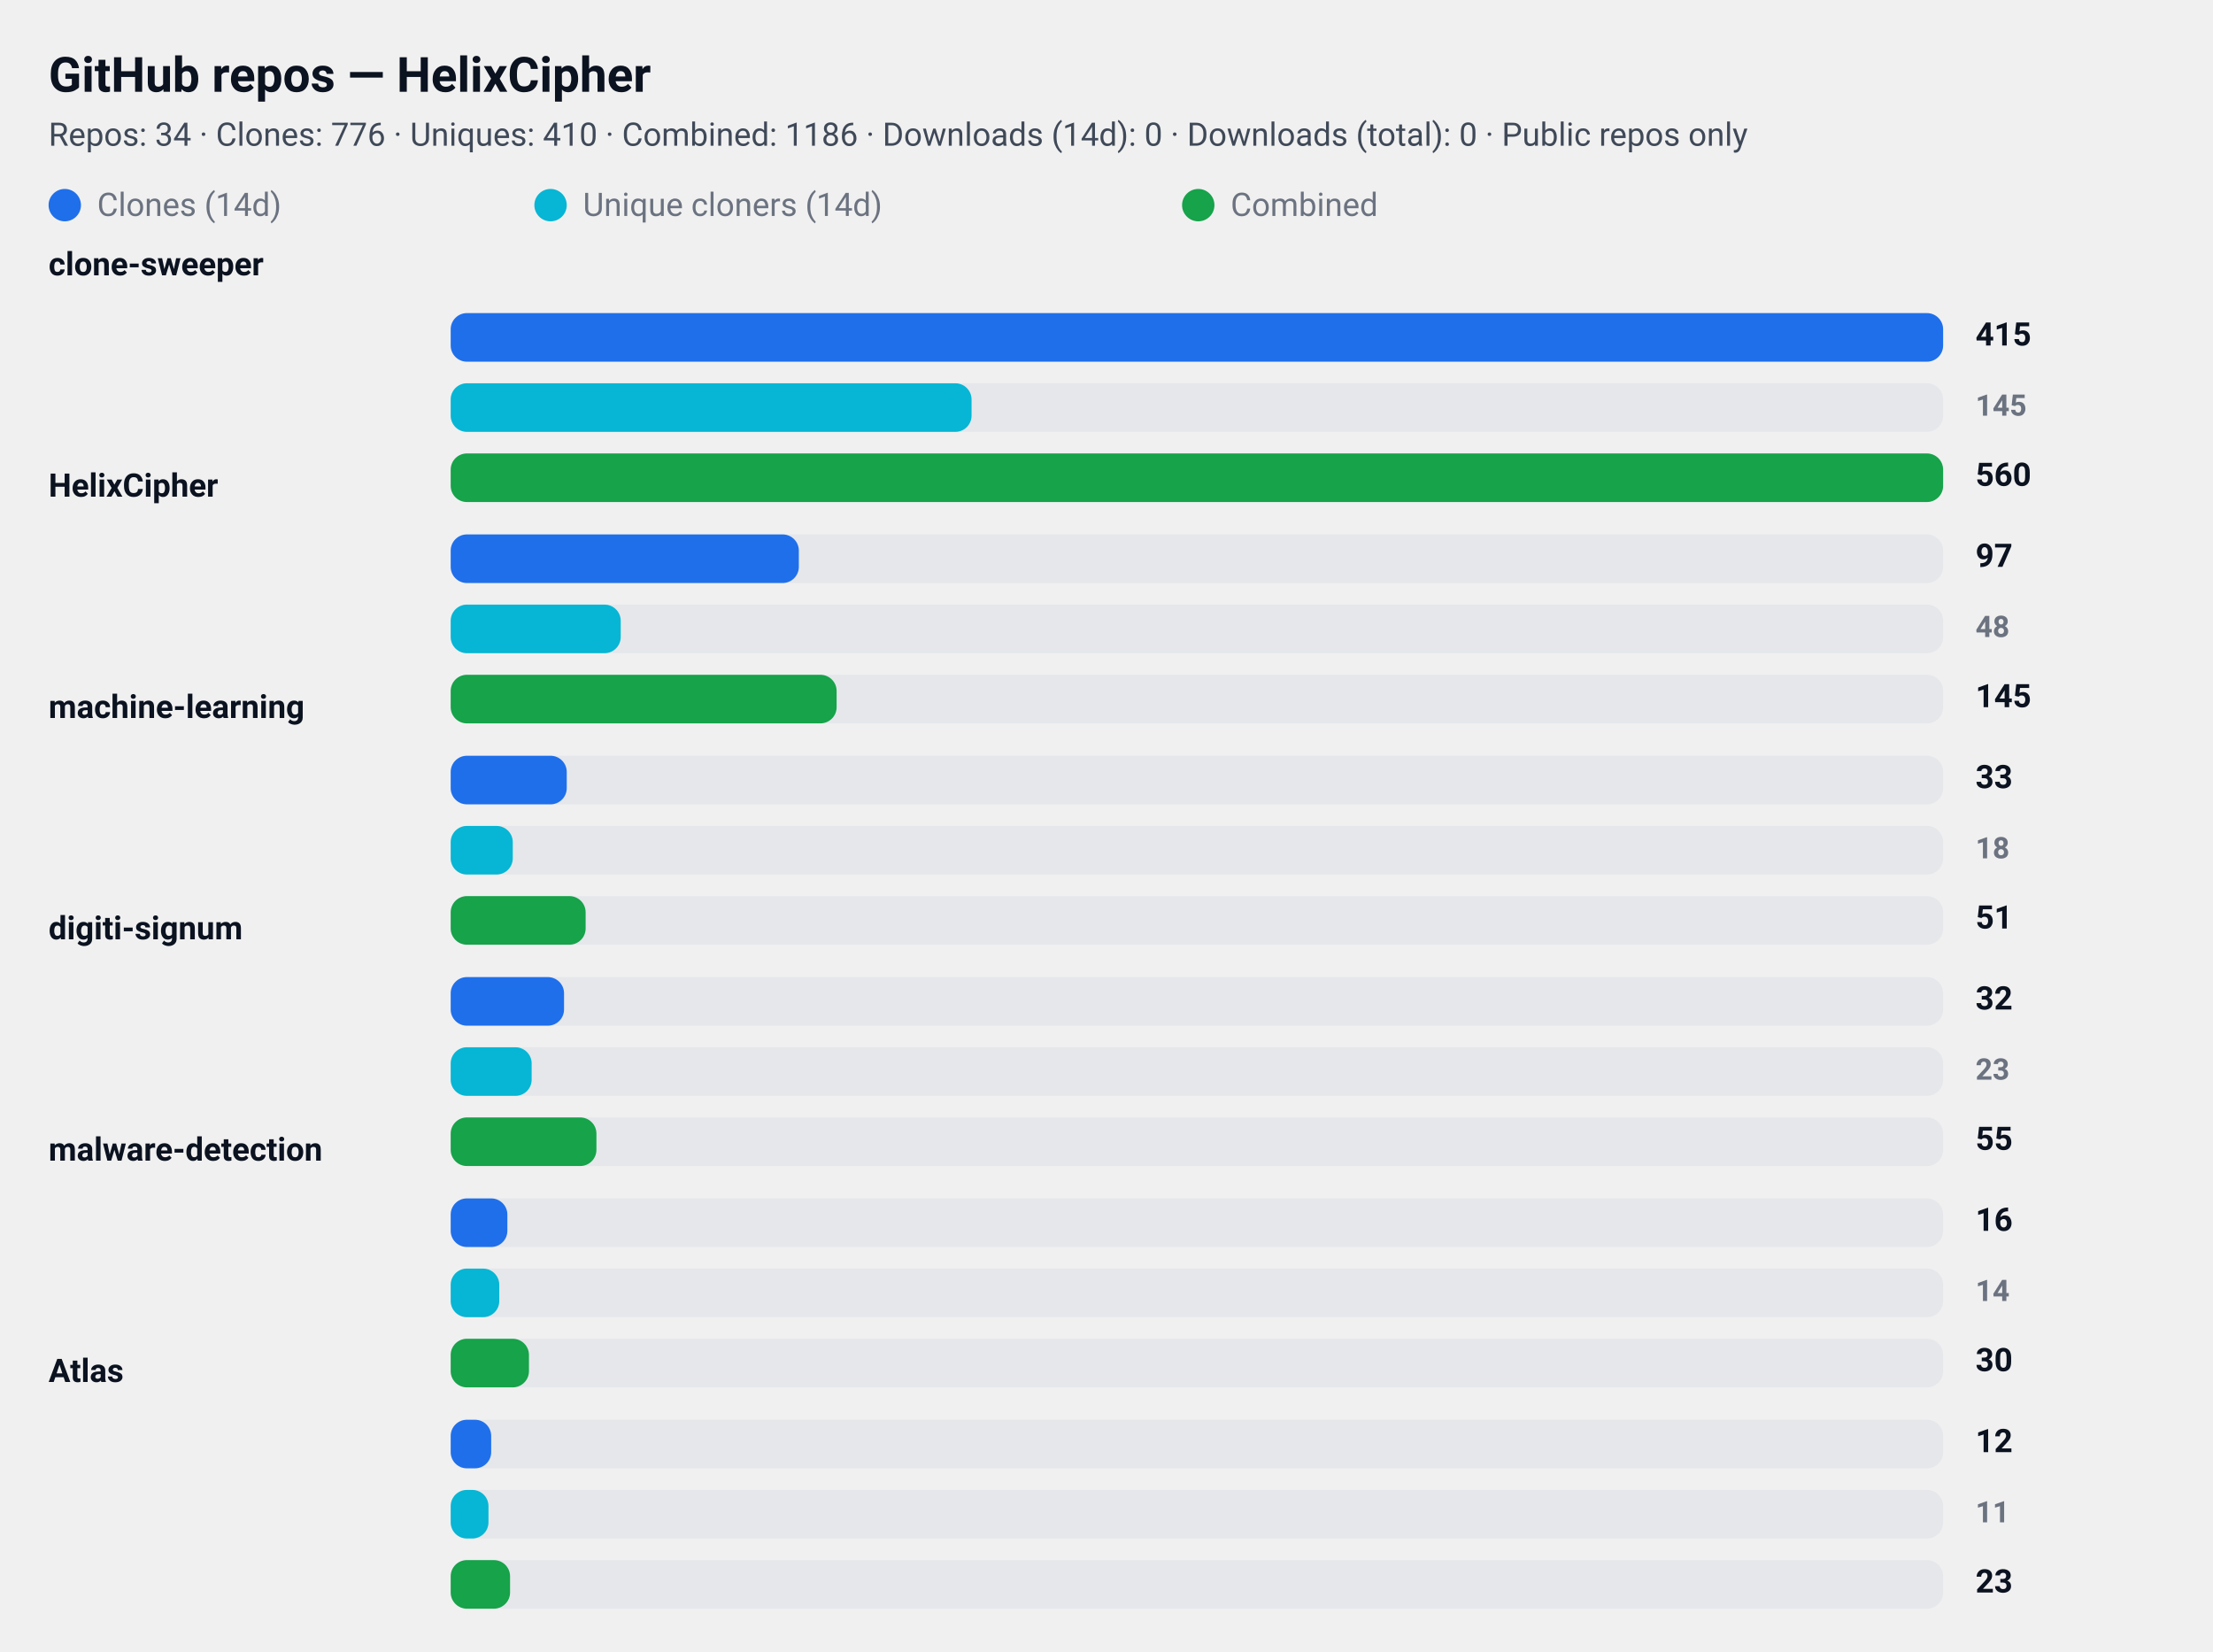
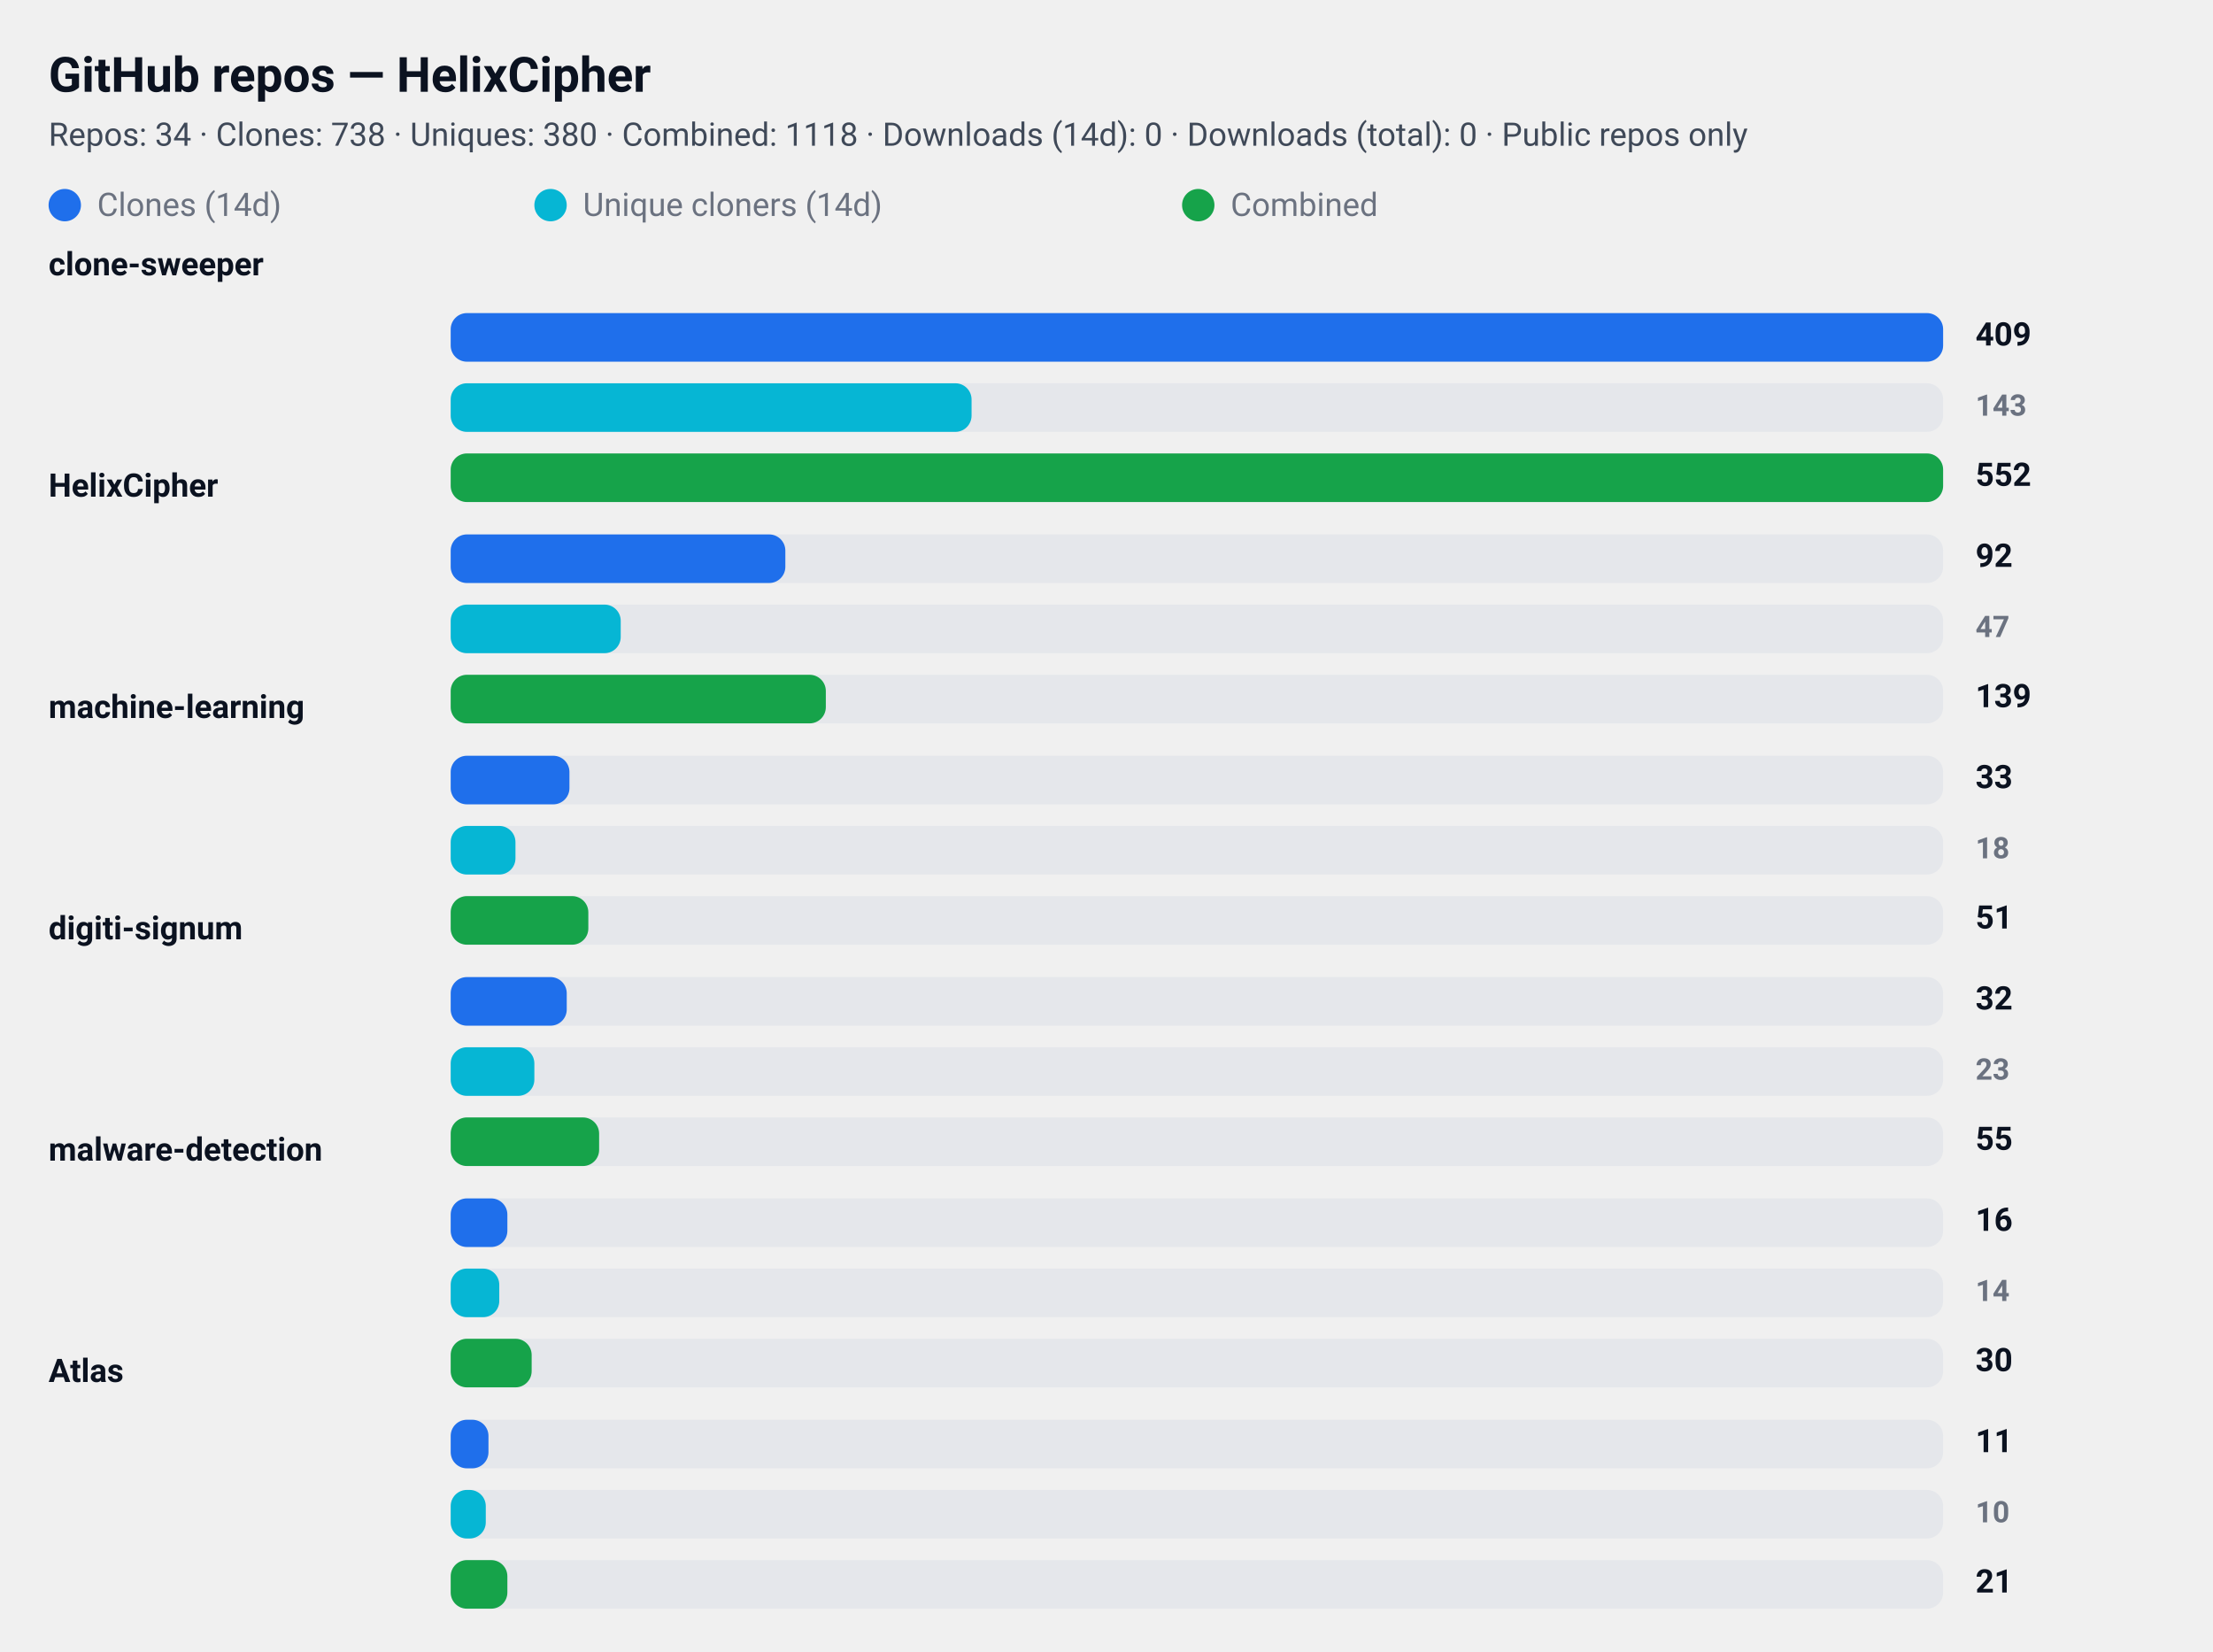
<svg xmlns="http://www.w3.org/2000/svg" width="820" height="612" viewBox="0 0 820 612" role="img" aria-label="GitHub repository clone statistics">
  <style>
  .card  { font-family: "Segoe UI", Roboto, "Helvetica Neue", Arial, sans-serif; }
  .title { font-weight: 700; font-size: 18px; fill: #0b1220; }
  .meta  { font-weight: 400; font-size: 12px; fill: #374151; opacity: 0.95; }
  .label { font-weight: 600; font-size: 12px; fill: #0b1220; }
  .count { font-weight: 700; font-size: 12px; fill: #0b1220; text-anchor: start; }
  .count-small { font-weight: 600; font-size: 11px; fill:#6b7280; text-anchor: start; }
  .muted { font-size:12px; fill:#6b7280; }

  .bar-clone { fill: #1f6feb; rx:6; }
  .bar-uniq  { fill: #06b6d4; rx:6; }
  .bar-comb  { fill: #16a34a; rx:6; }

  .bar-bg { fill: #e5e7eb; rx:6; }
  @media (prefers-color-scheme: dark) {
    .title, .meta, .label, .count, .count-small, .muted { fill: #ffffff; }
    .meta, .count-small { opacity: 0.9; }
  }
</style>
  <rect x="0" y="0" width="820" height="612" rx="12" fill="transparent" />
  <text x="18" y="34" class="title card">GitHub repos — HelixCipher</text>
-   <text x="18" y="54" class="meta card">Repos: 34 · Clones: 776 · Uniques: 410 · Combined: 1186 · Downloads (14d): 0 · Downloads (total): 0 · Public repos only</text>
+   <text x="18" y="54" class="meta card">Repos: 34 · Clones: 738 · Uniques: 380 · Combined: 1118 · Downloads (14d): 0 · Downloads (total): 0 · Public repos only</text>
  <g id="legend">
    <rect x="18" y="70" width="12" height="12" class="bar-clone" />
    <text x="36" y="80" class="muted card">Clones (14d)</text>
    <rect x="198" y="70" width="12" height="12" class="bar-uniq" />
    <text x="216" y="80" class="muted card">Unique cloners (14d)</text>
    <rect x="438" y="70" width="12" height="12" class="bar-comb" />
    <text x="456" y="80" class="muted card">Combined</text>
  </g>
  <text x="18" y="102" class="label card">clone-sweeper</text>
  <rect x="167" y="116" width="553" height="18" class="bar-bg" />
  <rect x="167" y="116" width="553" height="18" class="bar-clone" />
-   <text x="732" y="128" class="count card">415</text>
+   <text x="732" y="128" class="count card">409</text>
  <rect x="167" y="142" width="553" height="18" class="bar-bg" />
  <rect x="167" y="142" width="193" height="18" class="bar-uniq" />
-   <text x="732" y="154" class="count-small card">145</text>
+   <text x="732" y="154" class="count-small card">143</text>
  <rect x="167" y="168" width="553" height="18" class="bar-bg" />
  <rect x="167" y="168" width="553" height="18" class="bar-comb" />
-   <text x="732" y="180" class="count card">560</text>
+   <text x="732" y="180" class="count card">552</text>
  <text x="18" y="184" class="label card">HelixCipher</text>
  <rect x="167" y="198" width="553" height="18" class="bar-bg" />
-   <rect x="167" y="198" width="129" height="18" class="bar-clone" />
-   <text x="732" y="210" class="count card">97</text>
+   <rect x="167" y="198" width="124" height="18" class="bar-clone" />
+   <text x="732" y="210" class="count card">92</text>
  <rect x="167" y="224" width="553" height="18" class="bar-bg" />
  <rect x="167" y="224" width="63" height="18" class="bar-uniq" />
-   <text x="732" y="236" class="count-small card">48</text>
+   <text x="732" y="236" class="count-small card">47</text>
  <rect x="167" y="250" width="553" height="18" class="bar-bg" />
-   <rect x="167" y="250" width="143" height="18" class="bar-comb" />
-   <text x="732" y="262" class="count card">145</text>
+   <rect x="167" y="250" width="139" height="18" class="bar-comb" />
+   <text x="732" y="262" class="count card">139</text>
  <text x="18" y="266" class="label card">machine-learning</text>
  <rect x="167" y="280" width="553" height="18" class="bar-bg" />
-   <rect x="167" y="280" width="43" height="18" class="bar-clone" />
+   <rect x="167" y="280" width="44" height="18" class="bar-clone" />
  <text x="732" y="292" class="count card">33</text>
  <rect x="167" y="306" width="553" height="18" class="bar-bg" />
-   <rect x="167" y="306" width="23" height="18" class="bar-uniq" />
+   <rect x="167" y="306" width="24" height="18" class="bar-uniq" />
  <text x="732" y="318" class="count-small card">18</text>
  <rect x="167" y="332" width="553" height="18" class="bar-bg" />
-   <rect x="167" y="332" width="50" height="18" class="bar-comb" />
+   <rect x="167" y="332" width="51" height="18" class="bar-comb" />
  <text x="732" y="344" class="count card">51</text>
  <text x="18" y="348" class="label card">digiti-signum</text>
  <rect x="167" y="362" width="553" height="18" class="bar-bg" />
-   <rect x="167" y="362" width="42" height="18" class="bar-clone" />
+   <rect x="167" y="362" width="43" height="18" class="bar-clone" />
  <text x="732" y="374" class="count card">32</text>
  <rect x="167" y="388" width="553" height="18" class="bar-bg" />
-   <rect x="167" y="388" width="30" height="18" class="bar-uniq" />
+   <rect x="167" y="388" width="31" height="18" class="bar-uniq" />
  <text x="732" y="400" class="count-small card">23</text>
  <rect x="167" y="414" width="553" height="18" class="bar-bg" />
-   <rect x="167" y="414" width="54" height="18" class="bar-comb" />
+   <rect x="167" y="414" width="55" height="18" class="bar-comb" />
  <text x="732" y="426" class="count card">55</text>
  <text x="18" y="430" class="label card">malware-detection</text>
  <rect x="167" y="444" width="553" height="18" class="bar-bg" />
  <rect x="167" y="444" width="21" height="18" class="bar-clone" />
  <text x="732" y="456" class="count card">16</text>
  <rect x="167" y="470" width="553" height="18" class="bar-bg" />
  <rect x="167" y="470" width="18" height="18" class="bar-uniq" />
  <text x="732" y="482" class="count-small card">14</text>
  <rect x="167" y="496" width="553" height="18" class="bar-bg" />
-   <rect x="167" y="496" width="29" height="18" class="bar-comb" />
+   <rect x="167" y="496" width="30" height="18" class="bar-comb" />
  <text x="732" y="508" class="count card">30</text>
  <text x="18" y="512" class="label card">Atlas</text>
  <rect x="167" y="526" width="553" height="18" class="bar-bg" />
-   <rect x="167" y="526" width="15" height="18" class="bar-clone" />
-   <text x="732" y="538" class="count card">12</text>
+   <rect x="167" y="526" width="14" height="18" class="bar-clone" />
+   <text x="732" y="538" class="count card">11</text>
  <rect x="167" y="552" width="553" height="18" class="bar-bg" />
-   <rect x="167" y="552" width="14" height="18" class="bar-uniq" />
-   <text x="732" y="564" class="count-small card">11</text>
+   <rect x="167" y="552" width="13" height="18" class="bar-uniq" />
+   <text x="732" y="564" class="count-small card">10</text>
  <rect x="167" y="578" width="553" height="18" class="bar-bg" />
-   <rect x="167" y="578" width="22" height="18" class="bar-comb" />
-   <text x="732" y="590" class="count card">23</text>
+   <rect x="167" y="578" width="21" height="18" class="bar-comb" />
+   <text x="732" y="590" class="count card">21</text>
</svg>
